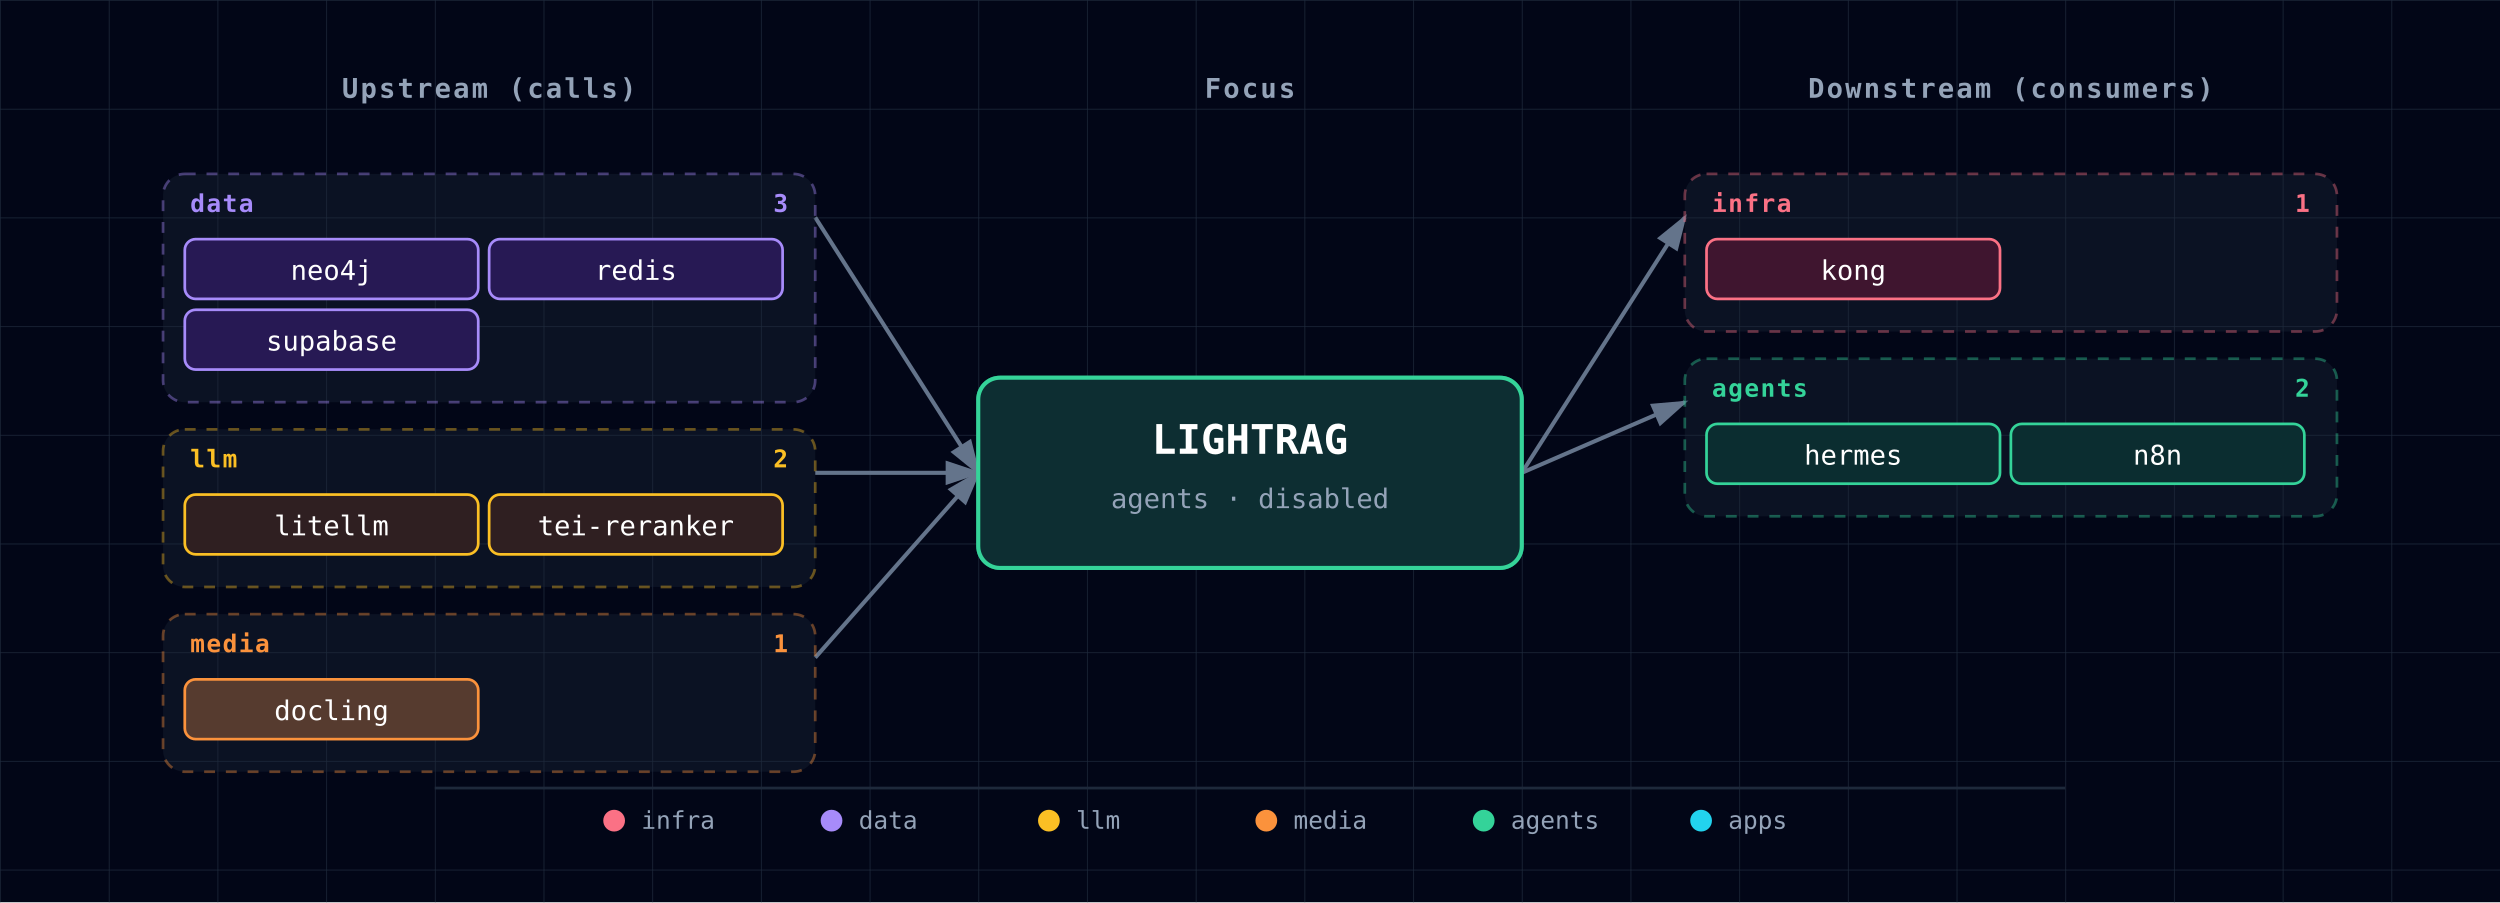
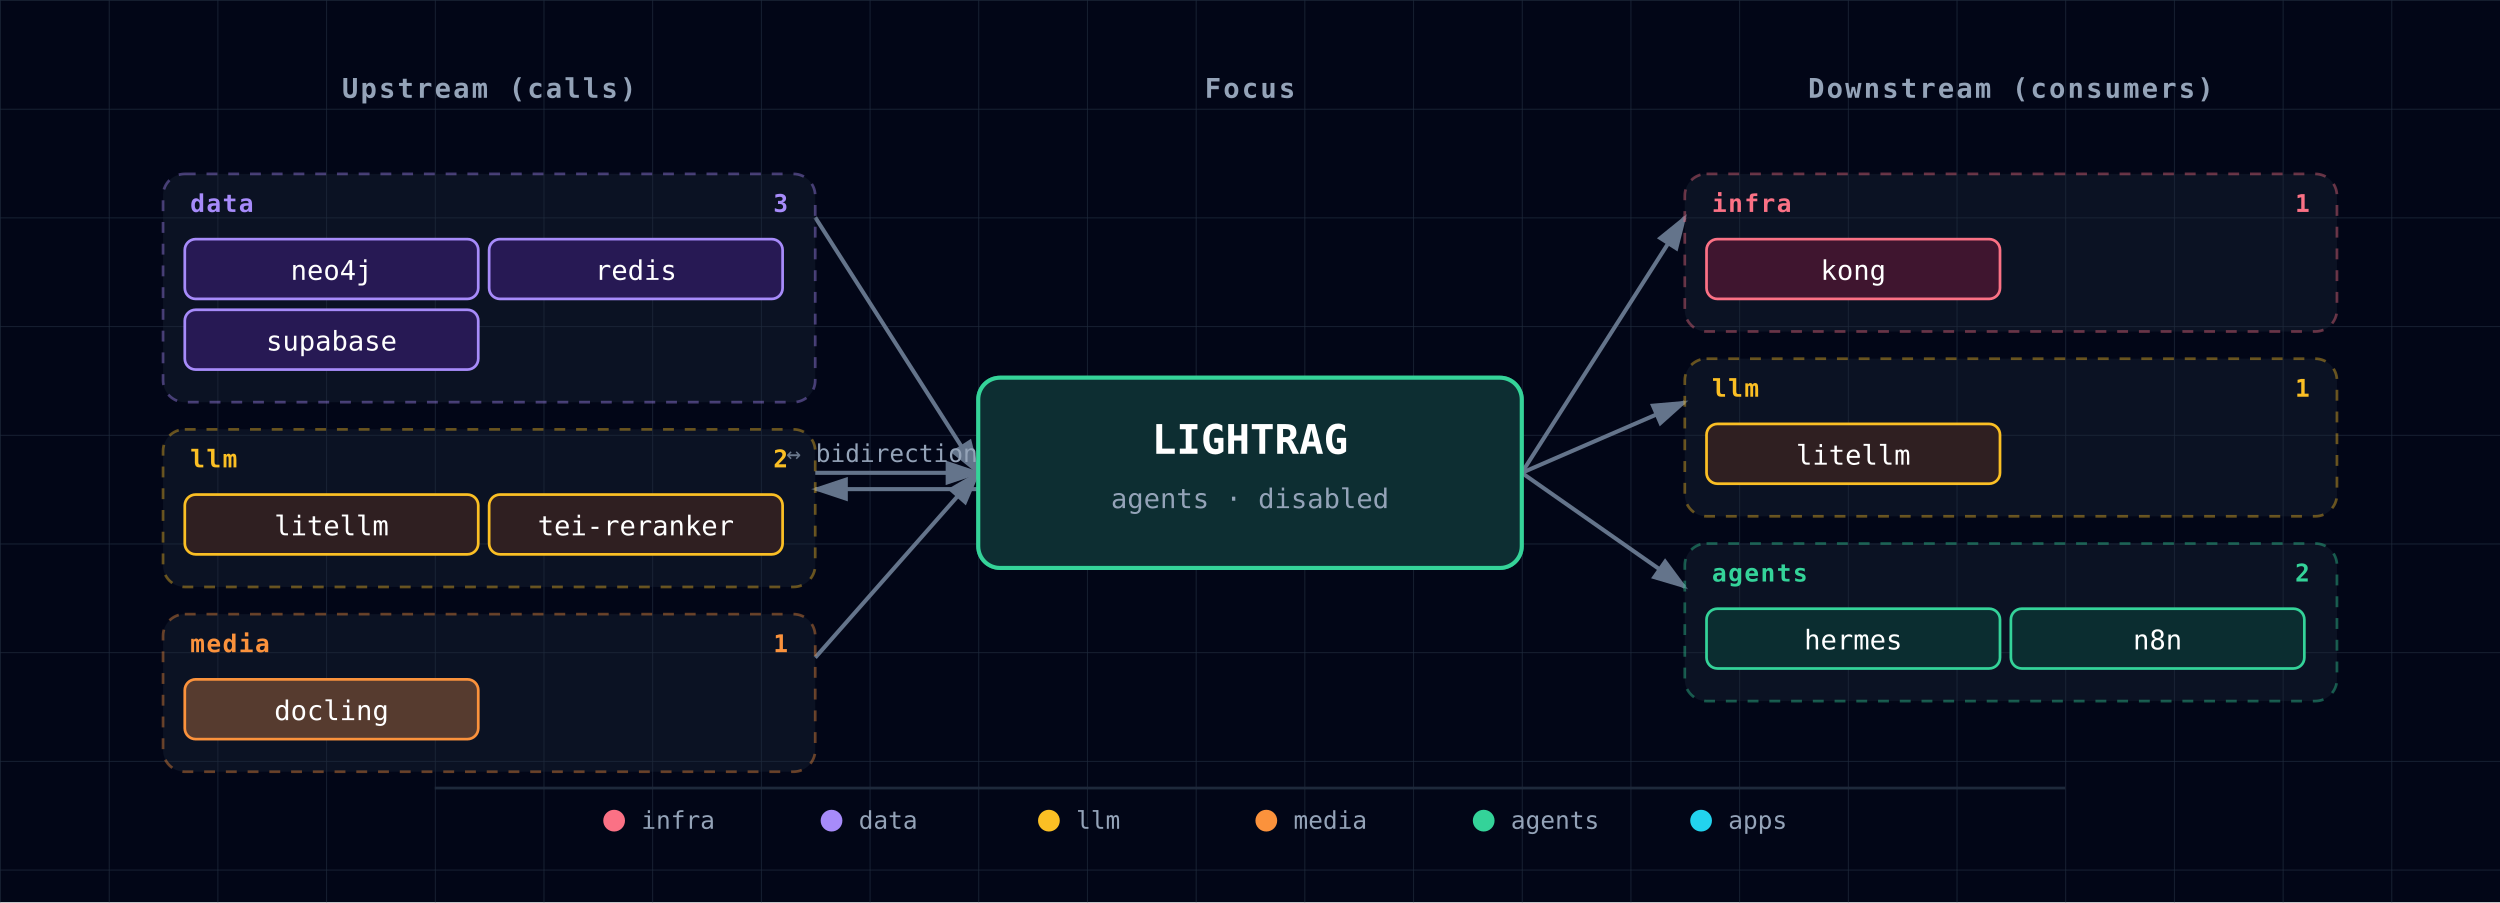
<svg xmlns="http://www.w3.org/2000/svg" viewBox="0 0 920 332" font-family="'JetBrains Mono', 'Fira Code', Menlo, Consolas, monospace">
  <defs>
    <pattern id="grid" width="40" height="40" patternUnits="userSpaceOnUse">
      <path d="M 40 0 L 0 0 0 40" fill="none" stroke="#1e293b" stroke-width="0.5" />
    </pattern>
    <marker id="arrowhead" markerWidth="9" markerHeight="6" refX="8" refY="3" orient="auto">
      <polygon points="0 0, 9 3, 0 6" fill="#64748b" />
    </marker>
    <filter id="focus-glow" x="-50%" y="-50%" width="200%" height="200%">
      <feGaussianBlur in="SourceAlpha" stdDeviation="6" />
      <feFlood flood-color="#34d399" flood-opacity="0.6" />
      <feComposite in2="SourceAlpha" operator="in" />
      <feMerge>
        <feMergeNode />
        <feMergeNode in="SourceGraphic" />
      </feMerge>
    </filter>
  </defs>
  <rect width="920" height="332" fill="#020617" />
  <rect width="920" height="332" fill="url(#grid)" />
  <text x="180" y="36" fill="#94a3b8" font-size="10" font-weight="600" text-anchor="middle" letter-spacing="0.08em">Upstream (calls)</text>
  <text x="460" y="36" fill="#94a3b8" font-size="10" font-weight="600" text-anchor="middle" letter-spacing="0.08em">Focus</text>
  <text x="740" y="36" fill="#94a3b8" font-size="10" font-weight="600" text-anchor="middle" letter-spacing="0.08em">Downstream (consumers)</text>
  <line x1="300" y1="80" x2="360" y2="174" stroke="#64748b" stroke-width="1.5" marker-end="url(#arrowhead)" />
  <line x1="300" y1="174" x2="360" y2="174" stroke="#64748b" stroke-width="1.5" marker-end="url(#arrowhead)" />
+   <line x1="360" y1="180" x2="300" y2="180" stroke="#64748b" stroke-width="1.5" marker-end="url(#arrowhead)" />
+   <text x="330" y="170" fill="#94a3b8" font-size="9" text-anchor="middle">↔ bidirectional</text>
  <line x1="300" y1="242" x2="360" y2="174" stroke="#64748b" stroke-width="1.5" marker-end="url(#arrowhead)" />
  <line x1="560" y1="174" x2="620" y2="80" stroke="#64748b" stroke-width="1.5" marker-end="url(#arrowhead)" />
  <line x1="560" y1="174" x2="620" y2="148" stroke="#64748b" stroke-width="1.5" marker-end="url(#arrowhead)" />
+   <line x1="560" y1="174" x2="620" y2="216" stroke="#64748b" stroke-width="1.5" marker-end="url(#arrowhead)" />
  <g>
    <g class="cluster">
      <rect x="60" y="64" width="240" height="84" rx="8" fill="rgba(30,41,59,0.35)" stroke="#a78bfa" stroke-width="1" stroke-dasharray="4,4" stroke-opacity="0.4" />
      <text x="70" y="78" fill="#a78bfa" font-size="9" font-weight="700" text-anchor="start" style="letter-spacing:0.06em;text-transform:uppercase;">data</text>
      <text x="290" y="78" fill="#a78bfa" font-size="9" font-weight="600" text-anchor="end">3</text>
    </g>
    <g>
      <rect x="68" y="88" width="108" height="22" rx="4" fill="#0f172a" />
      <rect x="68" y="88" width="108" height="22" rx="4" fill="rgba(76, 29, 149, 0.4)" stroke="#a78bfa" stroke-width="1" />
      <text x="122" y="103" fill="white" font-size="10" text-anchor="middle">neo4j</text>
    </g>
    <g>
      <rect x="180" y="88" width="108" height="22" rx="4" fill="#0f172a" />
      <rect x="180" y="88" width="108" height="22" rx="4" fill="rgba(76, 29, 149, 0.4)" stroke="#a78bfa" stroke-width="1" />
      <text x="234" y="103" fill="white" font-size="10" text-anchor="middle">redis</text>
    </g>
    <g>
      <rect x="68" y="114" width="108" height="22" rx="4" fill="#0f172a" />
      <rect x="68" y="114" width="108" height="22" rx="4" fill="rgba(76, 29, 149, 0.4)" stroke="#a78bfa" stroke-width="1" />
      <text x="122" y="129" fill="white" font-size="10" text-anchor="middle">supabase</text>
    </g>
    <g class="cluster">
      <rect x="60" y="158" width="240" height="58" rx="8" fill="rgba(30,41,59,0.35)" stroke="#fbbf24" stroke-width="1" stroke-dasharray="4,4" stroke-opacity="0.4" />
      <text x="70" y="172" fill="#fbbf24" font-size="9" font-weight="700" text-anchor="start" style="letter-spacing:0.06em;text-transform:uppercase;">llm</text>
      <text x="290" y="172" fill="#fbbf24" font-size="9" font-weight="600" text-anchor="end">2</text>
    </g>
    <g>
      <rect x="68" y="182" width="108" height="22" rx="4" fill="#0f172a" />
      <rect x="68" y="182" width="108" height="22" rx="4" fill="rgba(120, 53, 15, 0.3)" stroke="#fbbf24" stroke-width="1" />
      <text x="122" y="197" fill="white" font-size="10" text-anchor="middle">litellm</text>
    </g>
    <g>
      <rect x="180" y="182" width="108" height="22" rx="4" fill="#0f172a" />
      <rect x="180" y="182" width="108" height="22" rx="4" fill="rgba(120, 53, 15, 0.3)" stroke="#fbbf24" stroke-width="1" />
      <text x="234" y="197" fill="white" font-size="10" text-anchor="middle">tei-reranker</text>
    </g>
    <g class="cluster">
      <rect x="60" y="226" width="240" height="58" rx="8" fill="rgba(30,41,59,0.35)" stroke="#fb923c" stroke-width="1" stroke-dasharray="4,4" stroke-opacity="0.4" />
      <text x="70" y="240" fill="#fb923c" font-size="9" font-weight="700" text-anchor="start" style="letter-spacing:0.06em;text-transform:uppercase;">media</text>
      <text x="290" y="240" fill="#fb923c" font-size="9" font-weight="600" text-anchor="end">1</text>
    </g>
    <g>
      <rect x="68" y="250" width="108" height="22" rx="4" fill="#0f172a" />
      <rect x="68" y="250" width="108" height="22" rx="4" fill="rgba(251, 146, 60, 0.3)" stroke="#fb923c" stroke-width="1" />
      <text x="122" y="265" fill="white" font-size="10" text-anchor="middle">docling</text>
    </g>
  </g>
  <g>
    <g class="cluster">
      <rect x="620" y="64" width="240" height="58" rx="8" fill="rgba(30,41,59,0.35)" stroke="#fb7185" stroke-width="1" stroke-dasharray="4,4" stroke-opacity="0.4" />
      <text x="630" y="78" fill="#fb7185" font-size="9" font-weight="700" text-anchor="start" style="letter-spacing:0.06em;text-transform:uppercase;">infra</text>
      <text x="850" y="78" fill="#fb7185" font-size="9" font-weight="600" text-anchor="end">1</text>
    </g>
    <g>
      <rect x="628" y="88" width="108" height="22" rx="4" fill="#0f172a" />
      <rect x="628" y="88" width="108" height="22" rx="4" fill="rgba(136, 19, 55, 0.4)" stroke="#fb7185" stroke-width="1" />
      <text x="682" y="103" fill="white" font-size="10" text-anchor="middle">kong</text>
    </g>
    <g class="cluster">
-       <rect x="620" y="132" width="240" height="58" rx="8" fill="rgba(30,41,59,0.35)" stroke="#34d399" stroke-width="1" stroke-dasharray="4,4" stroke-opacity="0.4" />
-       <text x="630" y="146" fill="#34d399" font-size="9" font-weight="700" text-anchor="start" style="letter-spacing:0.06em;text-transform:uppercase;">agents</text>
-       <text x="850" y="146" fill="#34d399" font-size="9" font-weight="600" text-anchor="end">2</text>
+       <rect x="620" y="132" width="240" height="58" rx="8" fill="rgba(30,41,59,0.35)" stroke="#fbbf24" stroke-width="1" stroke-dasharray="4,4" stroke-opacity="0.4" />
+       <text x="630" y="146" fill="#fbbf24" font-size="9" font-weight="700" text-anchor="start" style="letter-spacing:0.06em;text-transform:uppercase;">llm</text>
+       <text x="850" y="146" fill="#fbbf24" font-size="9" font-weight="600" text-anchor="end">1</text>
    </g>
    <g>
      <rect x="628" y="156" width="108" height="22" rx="4" fill="#0f172a" />
-       <rect x="628" y="156" width="108" height="22" rx="4" fill="rgba(6, 78, 59, 0.4)" stroke="#34d399" stroke-width="1" />
-       <text x="682" y="171" fill="white" font-size="10" text-anchor="middle">hermes</text>
+       <rect x="628" y="156" width="108" height="22" rx="4" fill="rgba(120, 53, 15, 0.3)" stroke="#fbbf24" stroke-width="1" />
+       <text x="682" y="171" fill="white" font-size="10" text-anchor="middle">litellm</text>
+     </g>
+     <g class="cluster">
+       <rect x="620" y="200" width="240" height="58" rx="8" fill="rgba(30,41,59,0.35)" stroke="#34d399" stroke-width="1" stroke-dasharray="4,4" stroke-opacity="0.4" />
+       <text x="630" y="214" fill="#34d399" font-size="9" font-weight="700" text-anchor="start" style="letter-spacing:0.06em;text-transform:uppercase;">agents</text>
+       <text x="850" y="214" fill="#34d399" font-size="9" font-weight="600" text-anchor="end">2</text>
    </g>
    <g>
-       <rect x="740" y="156" width="108" height="22" rx="4" fill="#0f172a" />
-       <rect x="740" y="156" width="108" height="22" rx="4" fill="rgba(6, 78, 59, 0.4)" stroke="#34d399" stroke-width="1" />
-       <text x="794" y="171" fill="white" font-size="10" text-anchor="middle">n8n</text>
+       <rect x="628" y="224" width="108" height="22" rx="4" fill="#0f172a" />
+       <rect x="628" y="224" width="108" height="22" rx="4" fill="rgba(6, 78, 59, 0.4)" stroke="#34d399" stroke-width="1" />
+       <text x="682" y="239" fill="white" font-size="10" text-anchor="middle">hermes</text>
+     </g>
+     <g>
+       <rect x="740" y="224" width="108" height="22" rx="4" fill="#0f172a" />
+       <rect x="740" y="224" width="108" height="22" rx="4" fill="rgba(6, 78, 59, 0.4)" stroke="#34d399" stroke-width="1" />
+       <text x="794" y="239" fill="white" font-size="10" text-anchor="middle">n8n</text>
    </g>
  </g>
  <g class="focus" filter="url(#focus-glow)">
    <rect x="360" y="139" width="200" height="70" rx="8" fill="#0f172a" />
    <rect x="360" y="139" width="200" height="70" rx="8" fill="rgba(6, 78, 59, 0.4)" stroke="#34d399" stroke-width="1.5" />
    <text x="460" y="167" fill="white" font-size="15" font-weight="700" text-anchor="middle">LIGHTRAG</text>
    <text x="460" y="187" fill="#94a3b8" font-size="10" text-anchor="middle">agents · disabled</text>
  </g>
  <g class="legend">
    <line x1="160" y1="290" x2="760" y2="290" stroke="#1e293b" stroke-width="1" />
    <circle cx="226" cy="302" r="4" fill="#fb7185" />
    <text x="236" y="305" fill="#94a3b8" font-size="9" font-weight="400" text-anchor="start">infra</text>
    <circle cx="306" cy="302" r="4" fill="#a78bfa" />
    <text x="316" y="305" fill="#94a3b8" font-size="9" font-weight="400" text-anchor="start">data</text>
    <circle cx="386" cy="302" r="4" fill="#fbbf24" />
    <text x="396" y="305" fill="#94a3b8" font-size="9" font-weight="400" text-anchor="start">llm</text>
    <circle cx="466" cy="302" r="4" fill="#fb923c" />
    <text x="476" y="305" fill="#94a3b8" font-size="9" font-weight="400" text-anchor="start">media</text>
    <circle cx="546" cy="302" r="4" fill="#34d399" />
    <text x="556" y="305" fill="#94a3b8" font-size="9" font-weight="400" text-anchor="start">agents</text>
    <circle cx="626" cy="302" r="4" fill="#22d3ee" />
    <text x="636" y="305" fill="#94a3b8" font-size="9" font-weight="400" text-anchor="start">apps</text>
  </g>
</svg>
